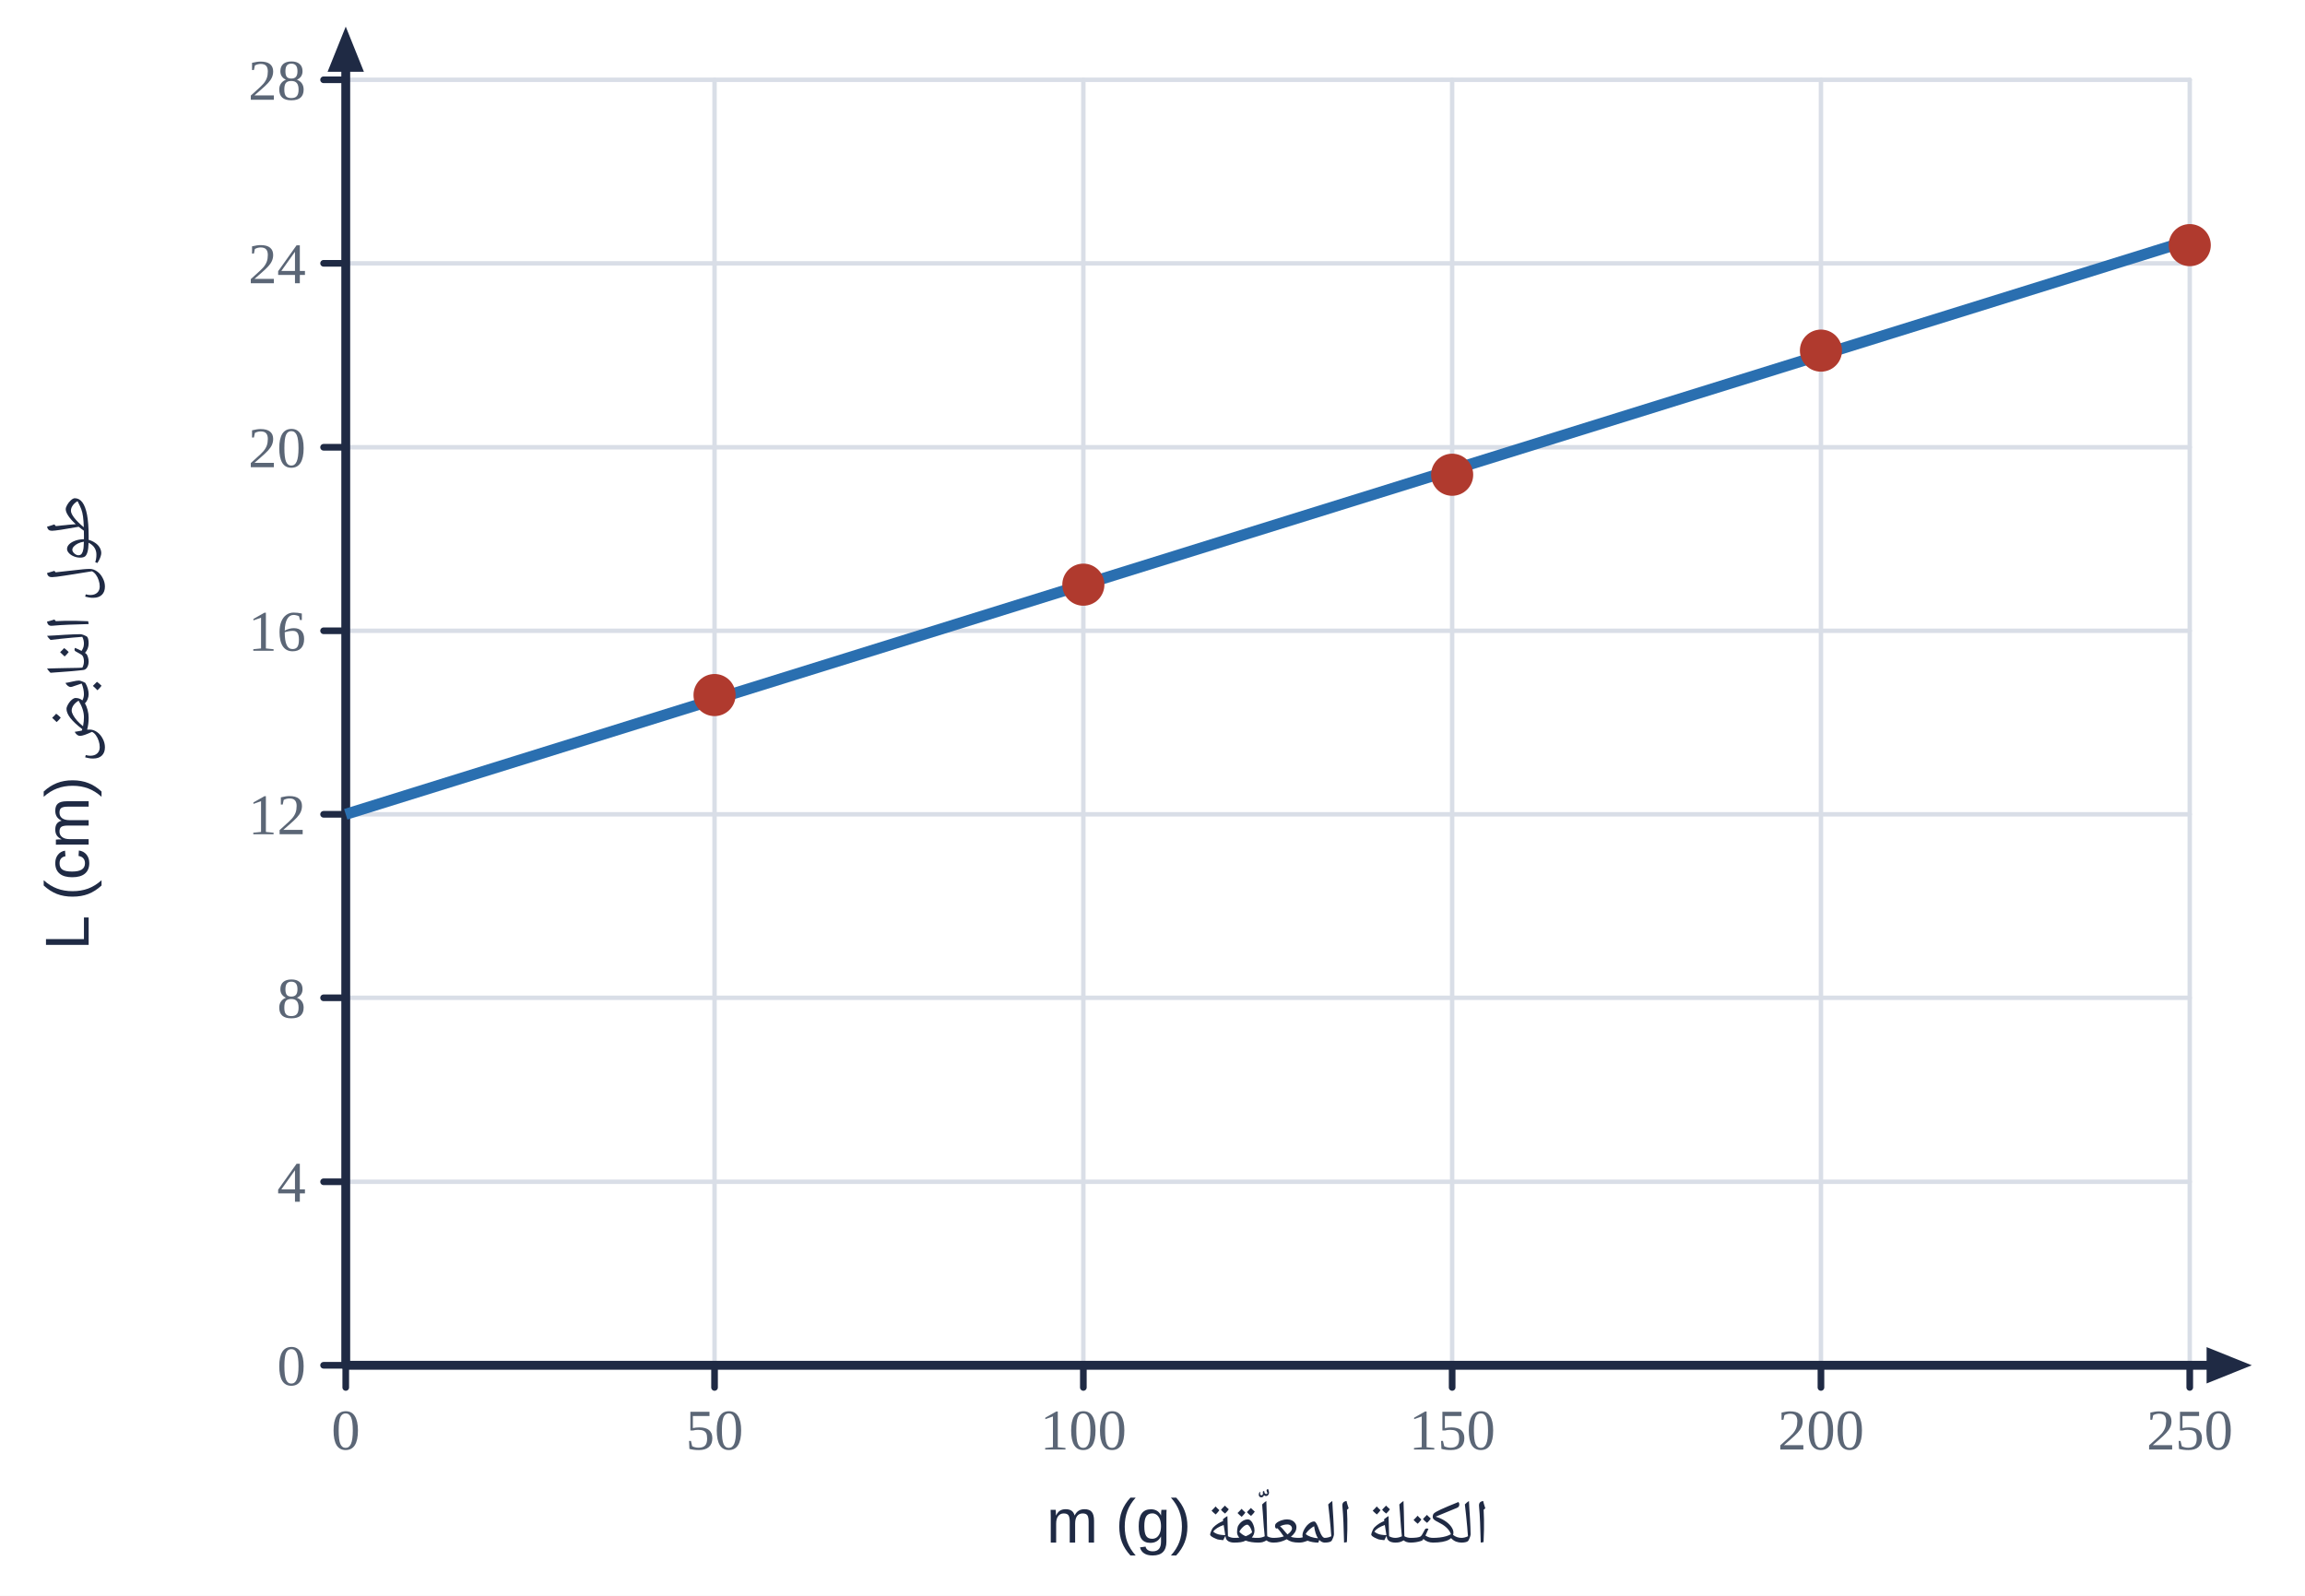
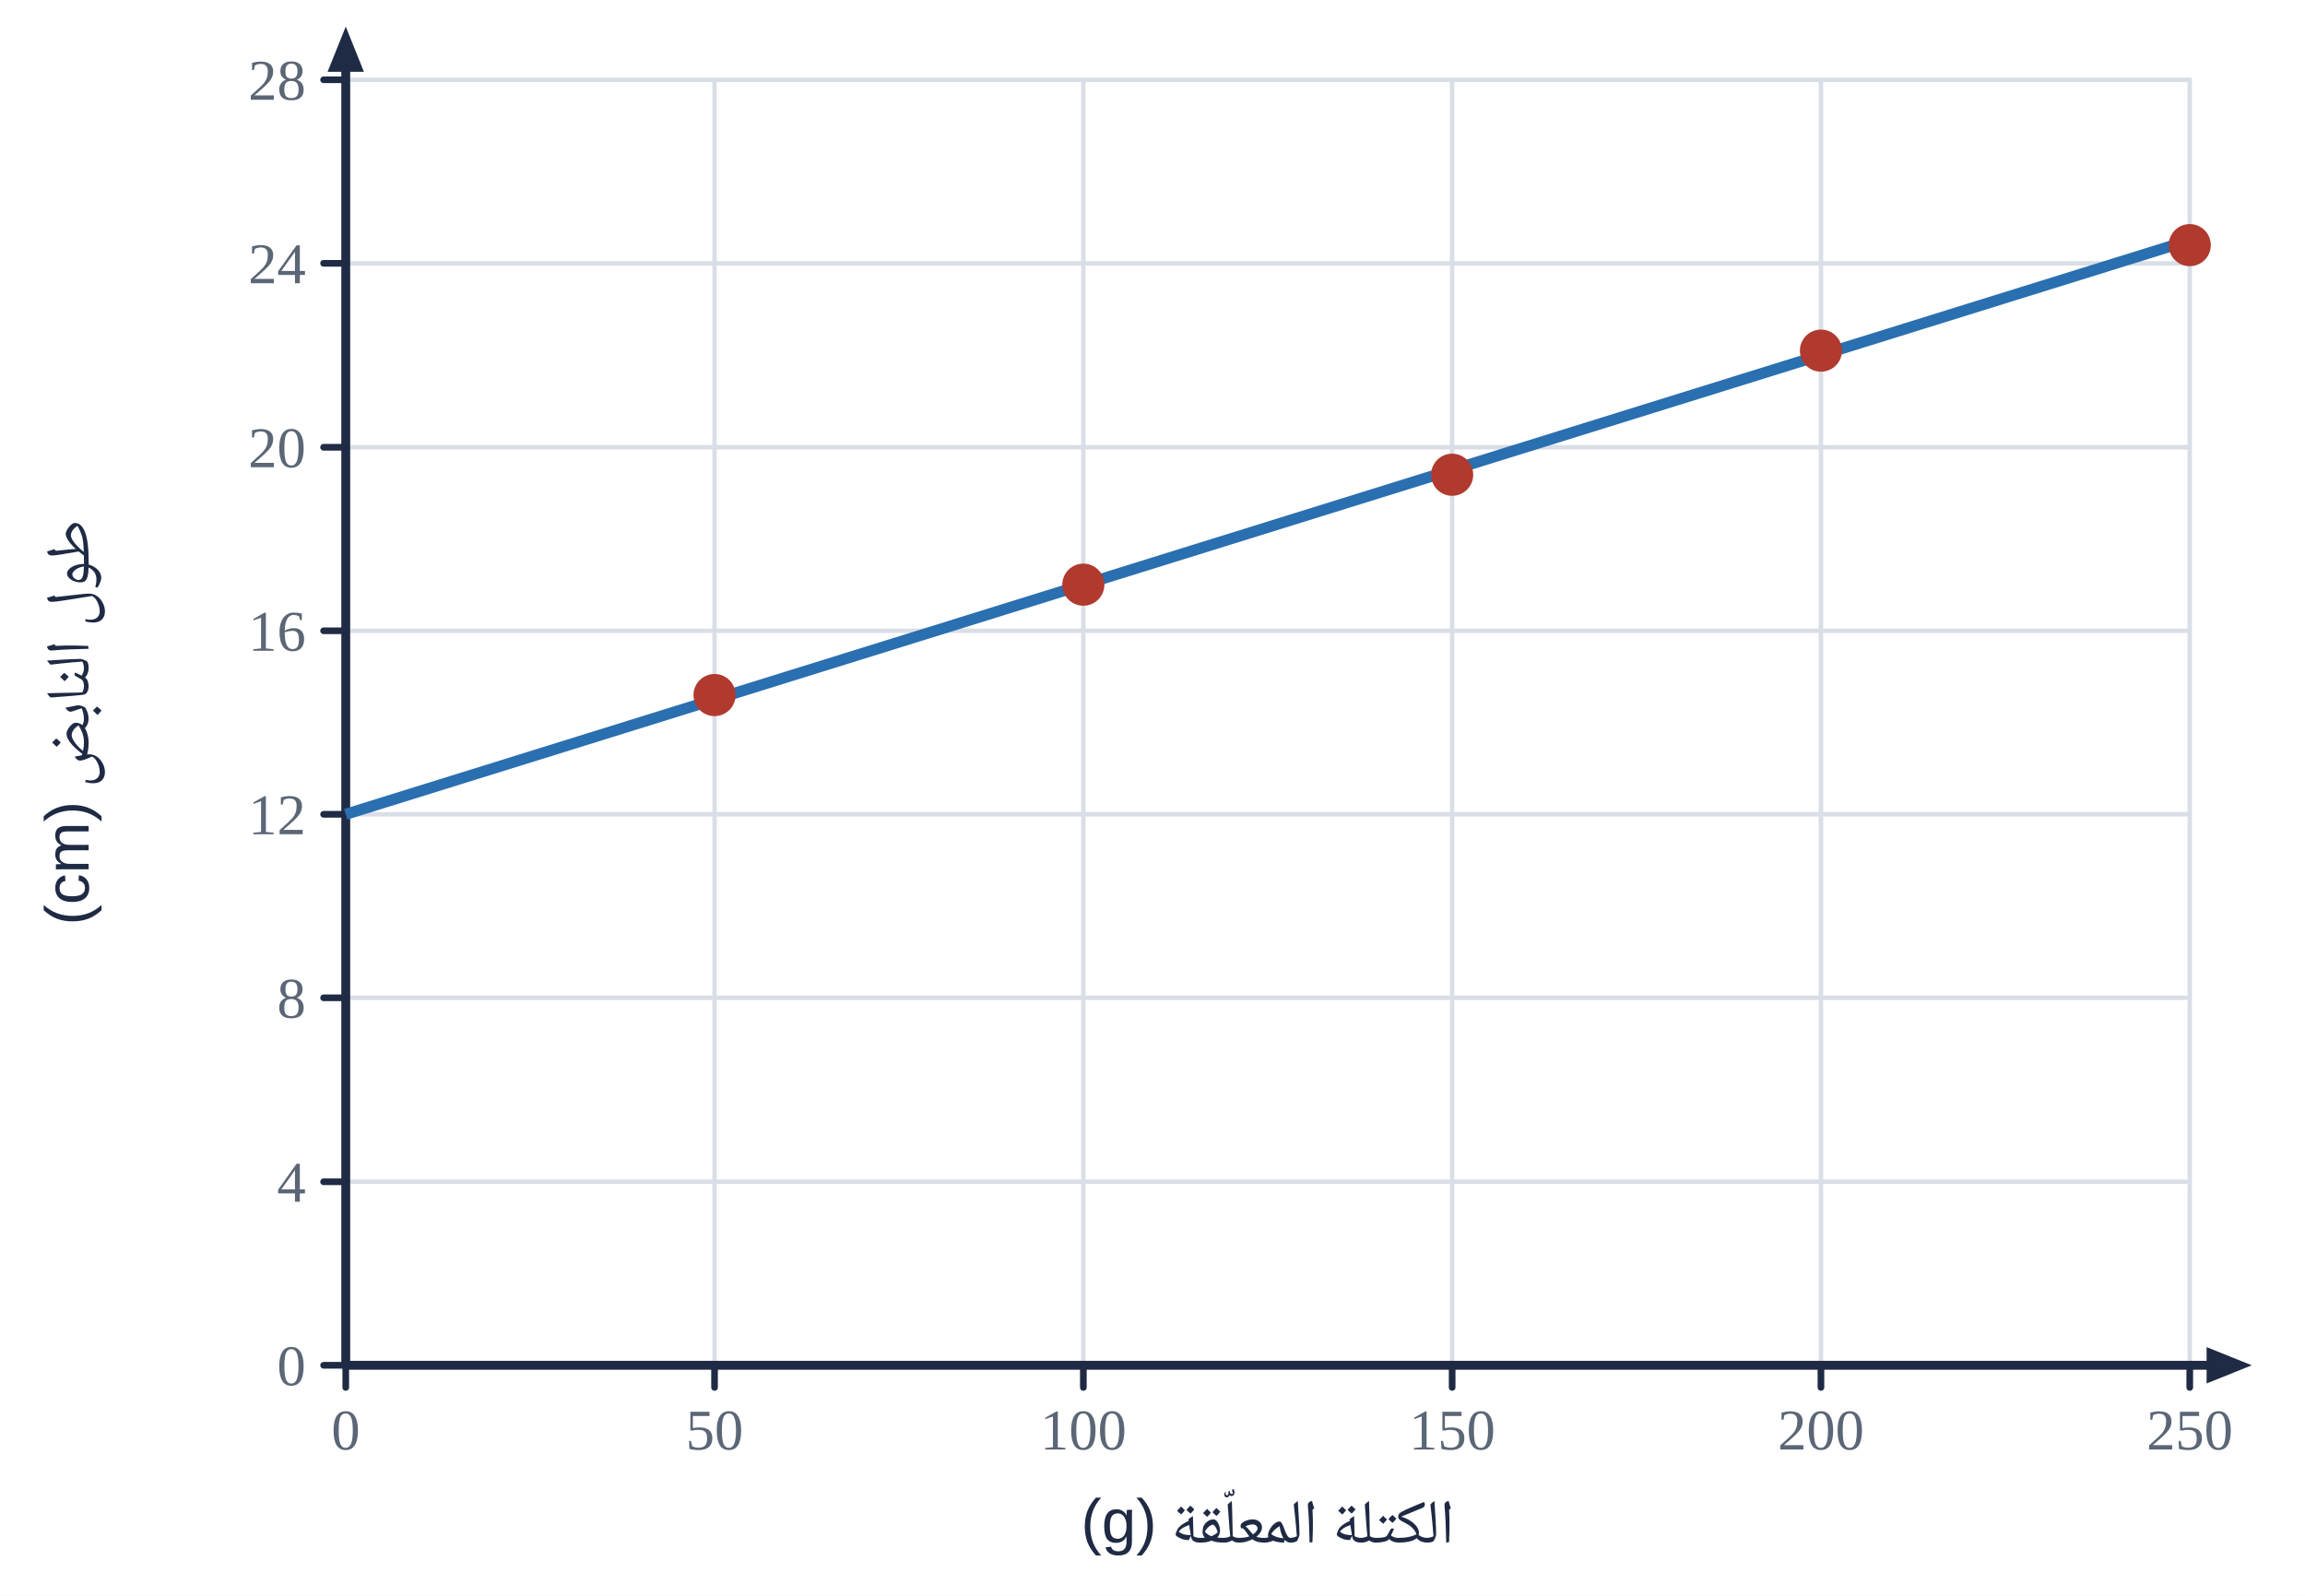
<svg xmlns="http://www.w3.org/2000/svg" viewBox="0 0 520 360" width="520" height="360">
  <rect width="520" height="360" fill="#fff" />
  <line x1="78.0" y1="18.0" x2="78.0" y2="308.0" stroke="#d9dee7" stroke-width="1" stroke-linecap="round" />
  <line x1="161.2" y1="18.0" x2="161.2" y2="308.0" stroke="#d9dee7" stroke-width="1" stroke-linecap="round" />
  <line x1="244.4" y1="18.0" x2="244.4" y2="308.0" stroke="#d9dee7" stroke-width="1" stroke-linecap="round" />
  <line x1="327.6" y1="18.0" x2="327.6" y2="308.0" stroke="#d9dee7" stroke-width="1" stroke-linecap="round" />
  <line x1="410.8" y1="18.0" x2="410.8" y2="308.0" stroke="#d9dee7" stroke-width="1" stroke-linecap="round" />
  <line x1="494.0" y1="18.0" x2="494.0" y2="308.0" stroke="#d9dee7" stroke-width="1" stroke-linecap="round" />
  <line x1="78.0" y1="308.0" x2="494.0" y2="308.0" stroke="#d9dee7" stroke-width="1" stroke-linecap="round" />
  <line x1="78.0" y1="266.6" x2="494.0" y2="266.6" stroke="#d9dee7" stroke-width="1" stroke-linecap="round" />
  <line x1="78.0" y1="225.1" x2="494.0" y2="225.1" stroke="#d9dee7" stroke-width="1" stroke-linecap="round" />
  <line x1="78.0" y1="183.7" x2="494.0" y2="183.7" stroke="#d9dee7" stroke-width="1" stroke-linecap="round" />
  <line x1="78.0" y1="142.3" x2="494.0" y2="142.3" stroke="#d9dee7" stroke-width="1" stroke-linecap="round" />
  <line x1="78.0" y1="100.9" x2="494.0" y2="100.9" stroke="#d9dee7" stroke-width="1" stroke-linecap="round" />
  <line x1="78.0" y1="59.4" x2="494.0" y2="59.4" stroke="#d9dee7" stroke-width="1" stroke-linecap="round" />
  <line x1="78.0" y1="18.0" x2="494.0" y2="18.0" stroke="#d9dee7" stroke-width="1" stroke-linecap="round" />
  <line x1="78.0" y1="308.0" x2="501.4" y2="308.0" stroke="#1f2a44" stroke-width="2" stroke-linecap="round" />
  <polygon points="508.0,308.0 497.8,312.1 497.8,303.9" fill="#1f2a44" />
  <line x1="78.0" y1="308.0" x2="78.0" y2="12.6" stroke="#1f2a44" stroke-width="2" stroke-linecap="round" />
  <polygon points="78.0,6.0 82.1,16.2 73.9,16.2" fill="#1f2a44" />
  <line x1="78.0" y1="308.0" x2="78.0" y2="313.0" stroke="#1f2a44" stroke-width="1.5" stroke-linecap="round" />
  <text x="78.0" y="327.0" text-anchor="middle" font-size="13" fill="#5b6676" font-weight="normal" font-family="'Times New Roman',Times,serif">0</text>
  <line x1="161.2" y1="308.0" x2="161.2" y2="313.0" stroke="#1f2a44" stroke-width="1.5" stroke-linecap="round" />
  <text x="161.2" y="327.0" text-anchor="middle" font-size="13" fill="#5b6676" font-weight="normal" font-family="'Times New Roman',Times,serif">50</text>
  <line x1="244.4" y1="308.0" x2="244.4" y2="313.0" stroke="#1f2a44" stroke-width="1.5" stroke-linecap="round" />
  <text x="244.4" y="327.0" text-anchor="middle" font-size="13" fill="#5b6676" font-weight="normal" font-family="'Times New Roman',Times,serif">100</text>
  <line x1="327.6" y1="308.0" x2="327.6" y2="313.0" stroke="#1f2a44" stroke-width="1.5" stroke-linecap="round" />
  <text x="327.6" y="327.0" text-anchor="middle" font-size="13" fill="#5b6676" font-weight="normal" font-family="'Times New Roman',Times,serif">150</text>
  <line x1="410.8" y1="308.0" x2="410.8" y2="313.0" stroke="#1f2a44" stroke-width="1.5" stroke-linecap="round" />
  <text x="410.8" y="327.0" text-anchor="middle" font-size="13" fill="#5b6676" font-weight="normal" font-family="'Times New Roman',Times,serif">200</text>
  <line x1="494.0" y1="308.0" x2="494.0" y2="313.0" stroke="#1f2a44" stroke-width="1.5" stroke-linecap="round" />
  <text x="494.0" y="327.0" text-anchor="middle" font-size="13" fill="#5b6676" font-weight="normal" font-family="'Times New Roman',Times,serif">250</text>
  <line x1="73.0" y1="308.0" x2="78.0" y2="308.0" stroke="#1f2a44" stroke-width="1.5" stroke-linecap="round" />
  <text x="69.0" y="312.5" text-anchor="end" font-size="13" fill="#5b6676" font-weight="normal" font-family="'Times New Roman',Times,serif">0</text>
  <line x1="73.0" y1="266.6" x2="78.0" y2="266.6" stroke="#1f2a44" stroke-width="1.5" stroke-linecap="round" />
  <text x="69.0" y="271.1" text-anchor="end" font-size="13" fill="#5b6676" font-weight="normal" font-family="'Times New Roman',Times,serif">4</text>
  <line x1="73.0" y1="225.1" x2="78.0" y2="225.1" stroke="#1f2a44" stroke-width="1.5" stroke-linecap="round" />
  <text x="69.0" y="229.6" text-anchor="end" font-size="13" fill="#5b6676" font-weight="normal" font-family="'Times New Roman',Times,serif">8</text>
  <line x1="73.0" y1="183.7" x2="78.0" y2="183.7" stroke="#1f2a44" stroke-width="1.5" stroke-linecap="round" />
  <text x="69.0" y="188.2" text-anchor="end" font-size="13" fill="#5b6676" font-weight="normal" font-family="'Times New Roman',Times,serif">12</text>
  <line x1="73.0" y1="142.3" x2="78.0" y2="142.3" stroke="#1f2a44" stroke-width="1.5" stroke-linecap="round" />
  <text x="69.0" y="146.8" text-anchor="end" font-size="13" fill="#5b6676" font-weight="normal" font-family="'Times New Roman',Times,serif">16</text>
  <line x1="73.0" y1="100.9" x2="78.0" y2="100.9" stroke="#1f2a44" stroke-width="1.5" stroke-linecap="round" />
  <text x="69.0" y="105.4" text-anchor="end" font-size="13" fill="#5b6676" font-weight="normal" font-family="'Times New Roman',Times,serif">20</text>
  <line x1="73.0" y1="59.4" x2="78.0" y2="59.4" stroke="#1f2a44" stroke-width="1.5" stroke-linecap="round" />
  <text x="69.0" y="63.9" text-anchor="end" font-size="13" fill="#5b6676" font-weight="normal" font-family="'Times New Roman',Times,serif">24</text>
  <line x1="73.0" y1="18.0" x2="78.0" y2="18.0" stroke="#1f2a44" stroke-width="1.5" stroke-linecap="round" />
  <text x="69.0" y="22.5" text-anchor="end" font-size="13" fill="#5b6676" font-weight="normal" font-family="'Times New Roman',Times,serif">28</text>
-   <text x="286.0" y="348.0" text-anchor="middle" font-size="14" fill="#1f2a44" font-weight="normal" font-family="'IBM Plex Sans Arabic','Noto Naskh Arabic',Tahoma,Arial,sans-serif" direction="rtl">الكتلة المعلّقة m (g)</text>
-   <text x="20.0" y="163.0" text-anchor="middle" font-size="14" fill="#1f2a44" font-weight="normal" font-family="'IBM Plex Sans Arabic','Noto Naskh Arabic',Tahoma,Arial,sans-serif" direction="rtl" transform="rotate(-90 20 163.0)">طول النابض L (cm)</text>
+   <text x="286.0" y="348.0" text-anchor="middle" font-size="14" fill="#1f2a44" font-weight="normal" font-family="'IBM Plex Sans Arabic','Noto Naskh Arabic',Tahoma,Arial,sans-serif" direction="rtl">الكتلة المعلّقة (g)</text>
+   <text x="20.0" y="163.0" text-anchor="middle" font-size="14" fill="#1f2a44" font-weight="normal" font-family="'IBM Plex Sans Arabic','Noto Naskh Arabic',Tahoma,Arial,sans-serif" direction="rtl" transform="rotate(-90 20 163.0)">طول النابض (cm)</text>
  <polyline points="78.0,183.7 494.0,54.2" fill="none" stroke="#2a6fb0" stroke-width="2.5" stroke-linejoin="round" />
  <polyline points="161.2,156.8 244.4,131.9 327.6,107.1 410.8,79.1 494.0,55.3" fill="none" stroke="#b03a2e" stroke-width="0" stroke-linejoin="round" />
  <circle cx="161.2" cy="156.8" r="4" fill="#b03a2e" stroke="#b03a2e" stroke-width="1.5" />
  <circle cx="244.4" cy="131.9" r="4" fill="#b03a2e" stroke="#b03a2e" stroke-width="1.5" />
  <circle cx="327.6" cy="107.1" r="4" fill="#b03a2e" stroke="#b03a2e" stroke-width="1.5" />
  <circle cx="410.8" cy="79.1" r="4" fill="#b03a2e" stroke="#b03a2e" stroke-width="1.5" />
  <circle cx="494.0" cy="55.3" r="4" fill="#b03a2e" stroke="#b03a2e" stroke-width="1.5" />
</svg>
